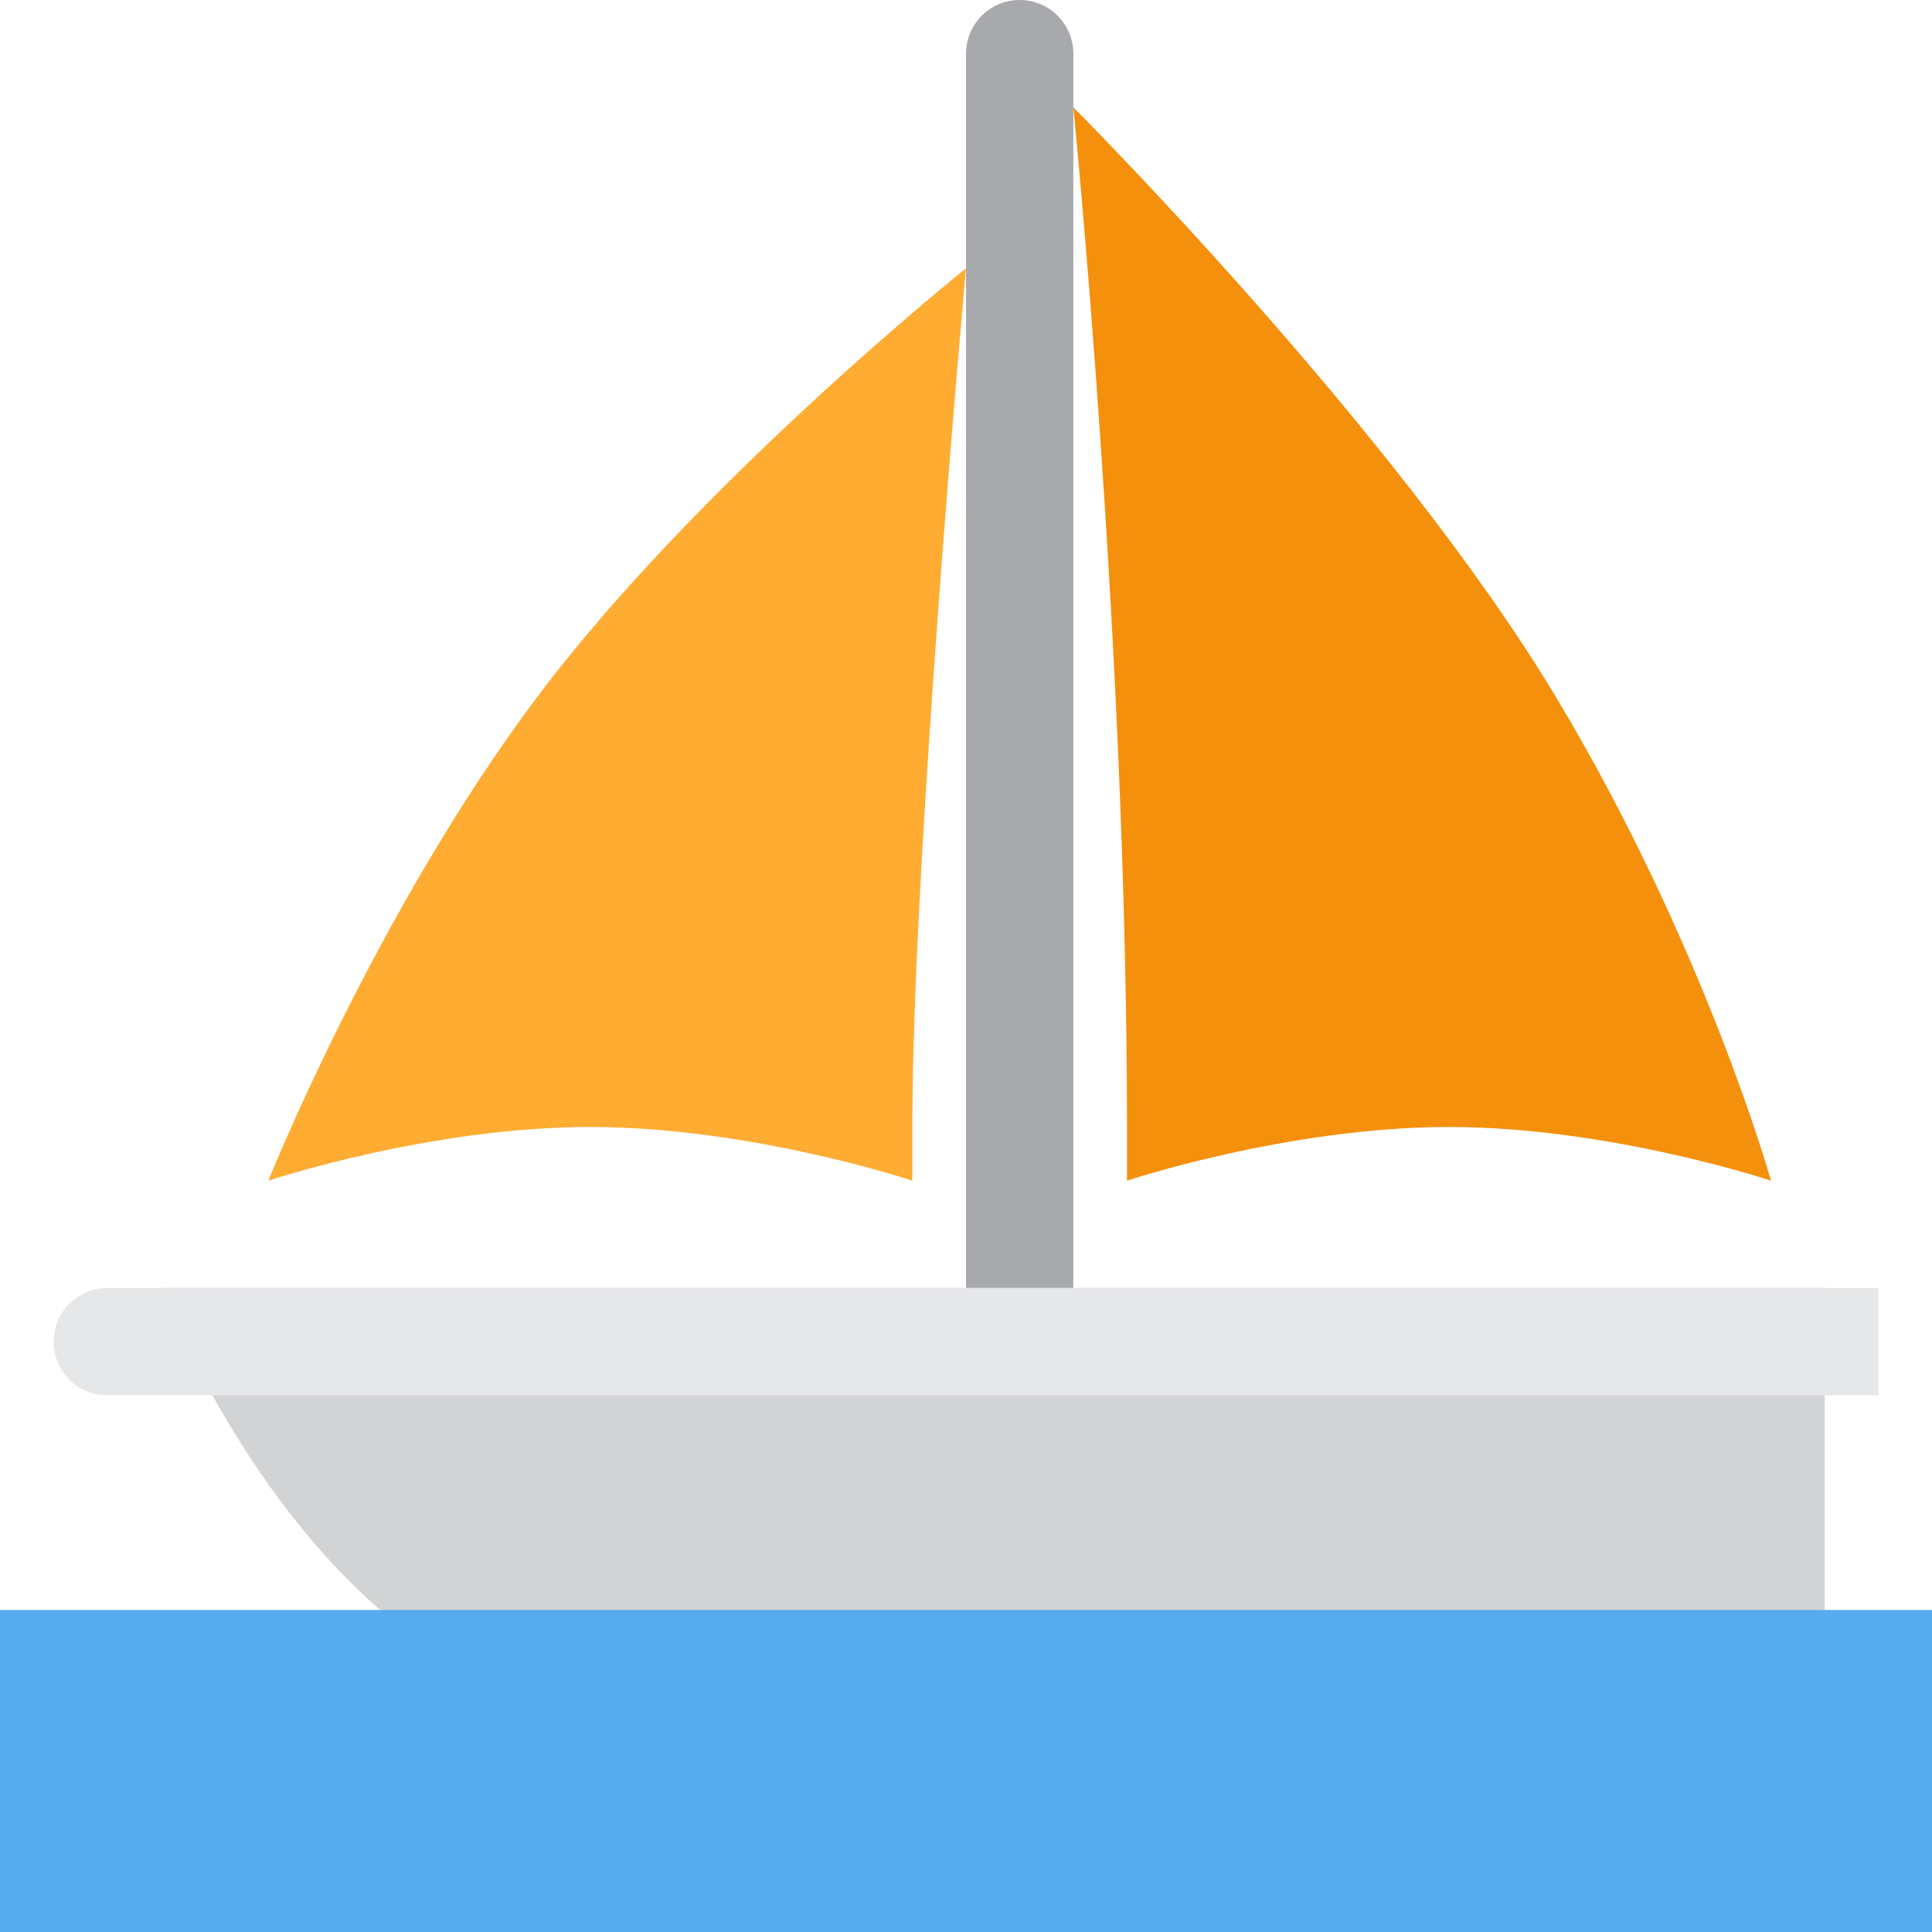
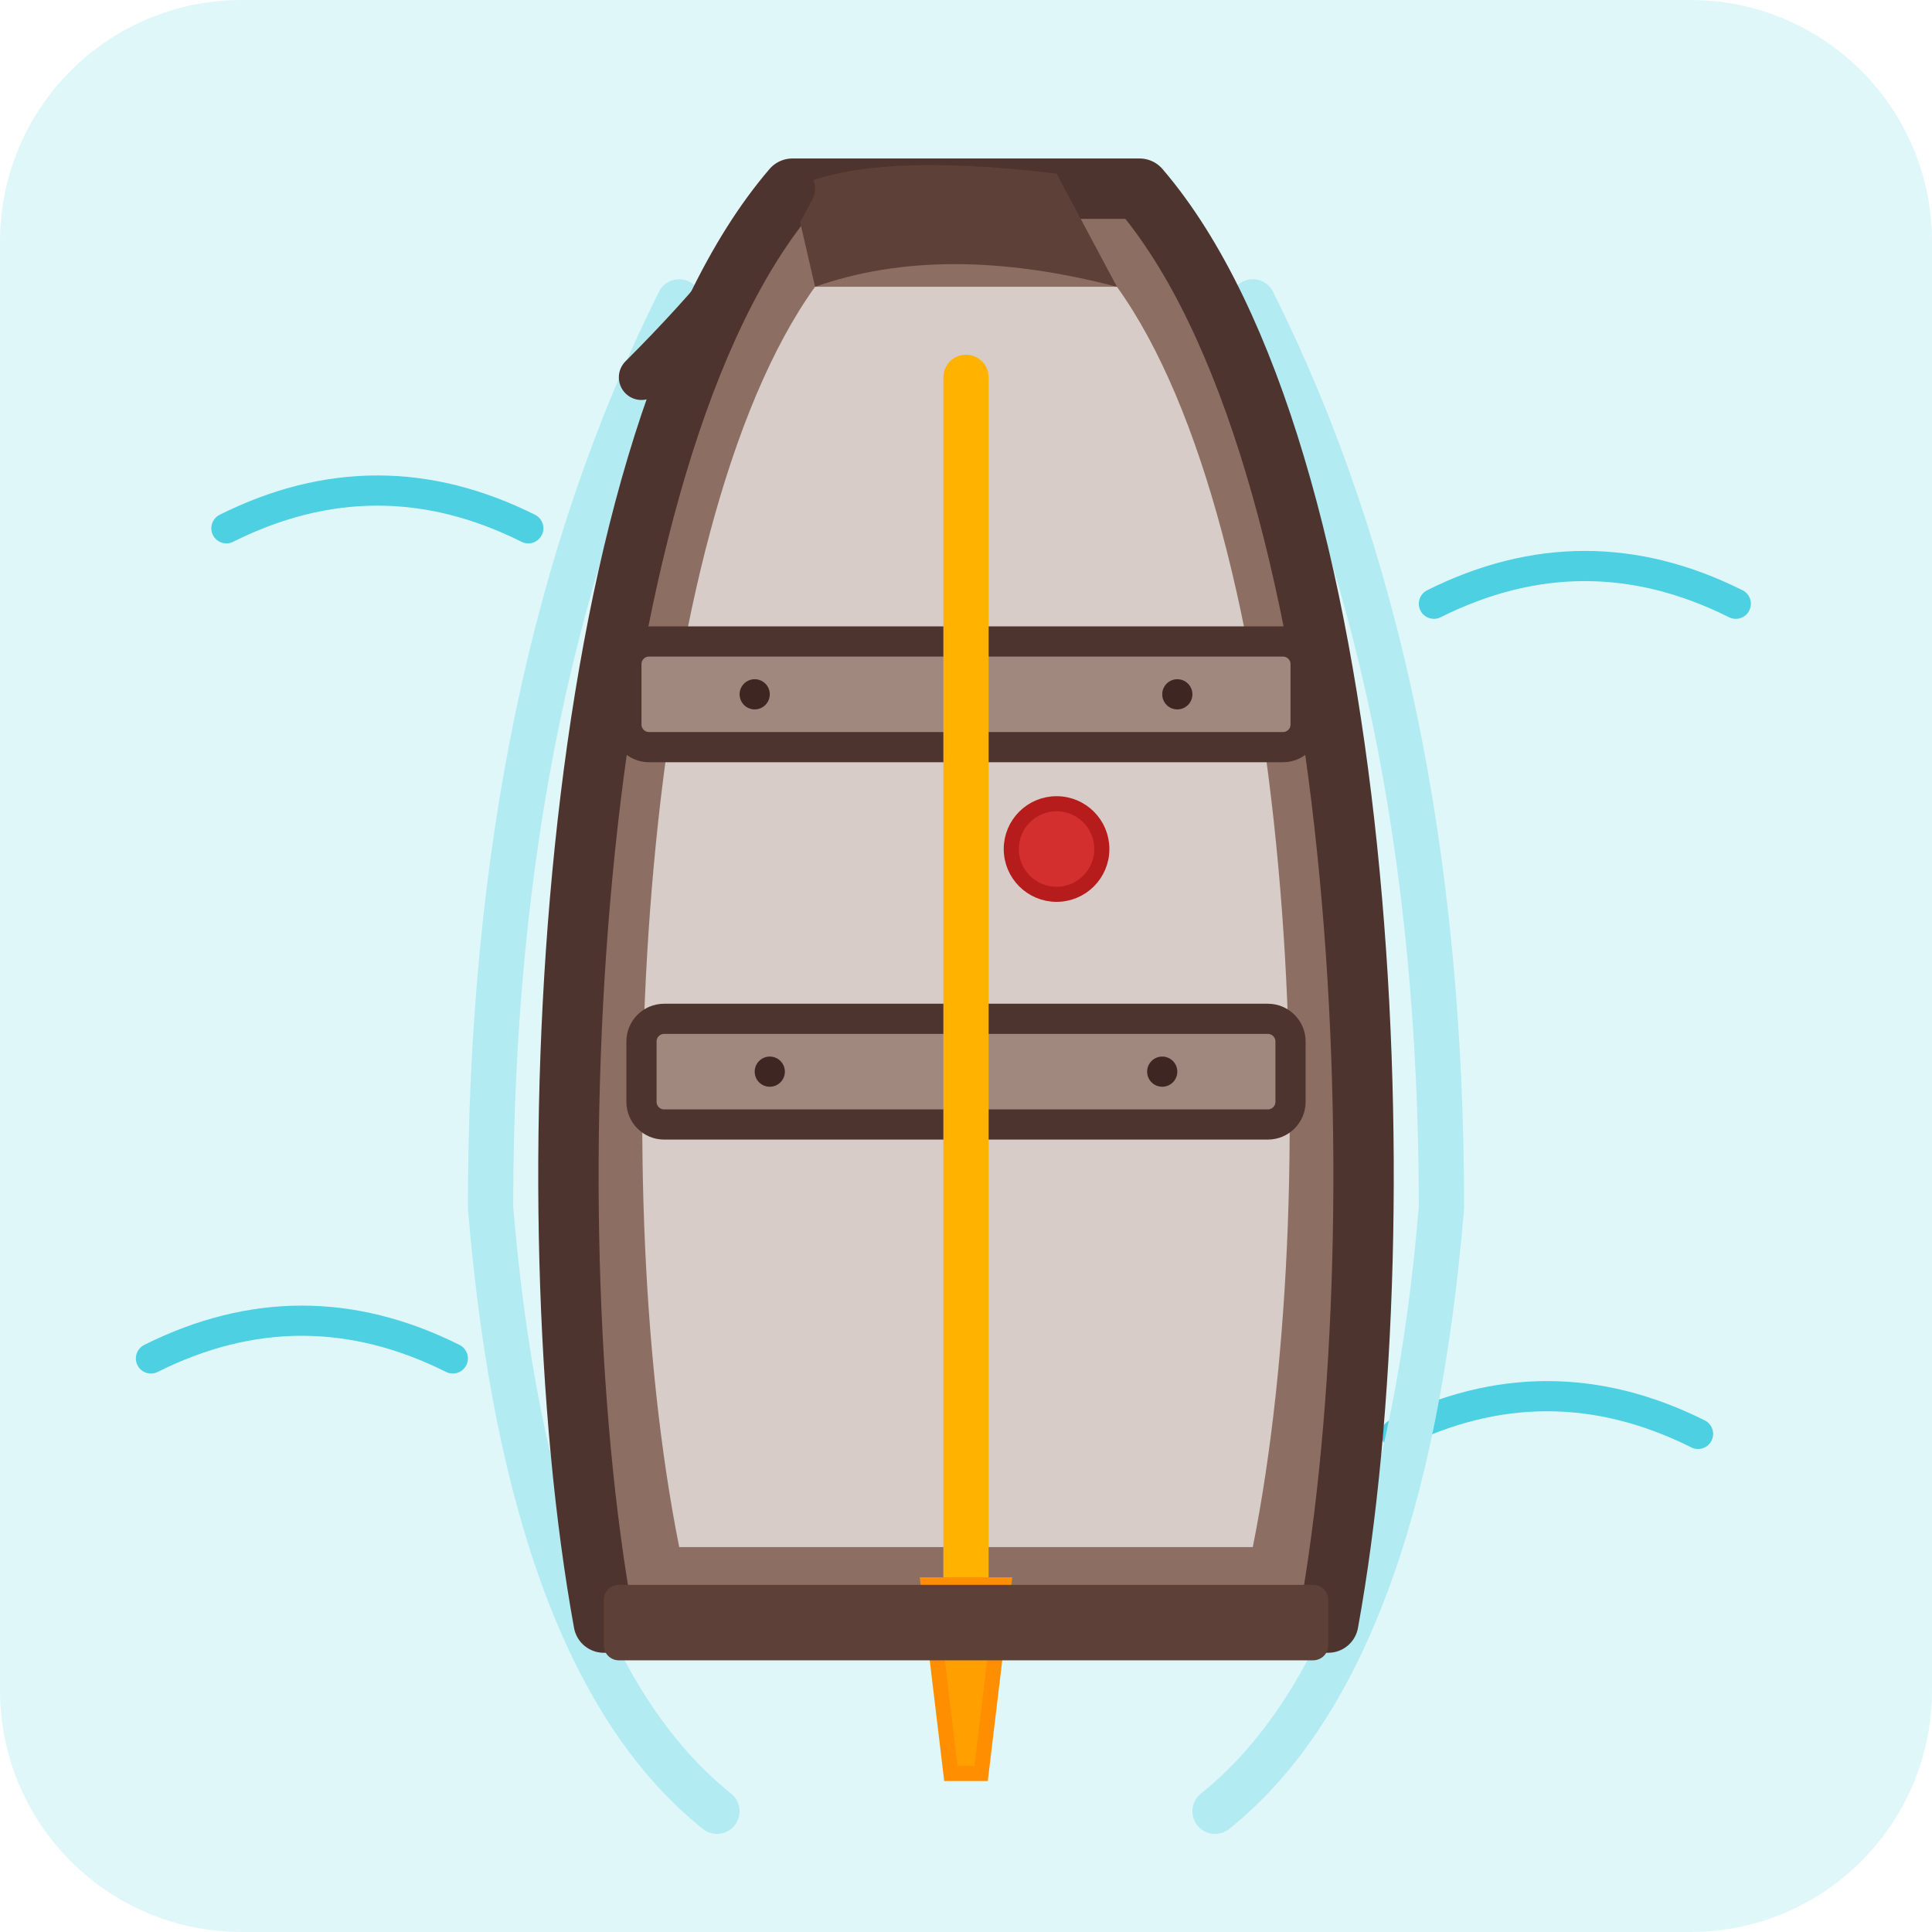
- <svg xmlns="http://www.w3.org/2000/svg" viewBox="0 0 36 36">
-   <path fill="#A7A9AC" d="M20 26c0 .553-.447 1-1 1-.552 0-1-.447-1-1V1c0-.552.448-1 1-1 .553 0 1 .448 1 1v25z" />
-   <path fill="#D1D3D4" d="M3 24h31v8H12c-6 0-9-8-9-8z" />
-   <path fill="#55ACEE" d="M0 30h36v6H0z" />
-   <path fill="#FFAC33" d="M5 22s2-5 5-9 8-8 8-8-1 11-1 16v1s-3-1-6-1-6 1-6 1z" />
-   <path fill="#F4900C" d="M20 2s6 6 9 11c2.771 4.618 4 9 4 9s-3-1-6-1-6 1-6 1v-1c0-9-1-19-1-19z" />
-   <path fill="#E6E7E8" d="M2 24c-.552 0-1 .447-1 1s.448 1 1 1h33v-2H2z" />
+ <svg xmlns="http://www.w3.org/2000/svg" viewBox="0 0 512 512">
+   <rect width="512" height="512" rx="64" fill="#E0F7FA" />
+   <path d="M60 140 Q100 120 140 140" fill="none" stroke="#4DD0E1" stroke-width="8" stroke-linecap="round" />
+   <path d="M380 160 Q420 140 460 160" fill="none" stroke="#4DD0E1" stroke-width="8" stroke-linecap="round" />
+   <path d="M40 360 Q80 340 120 360" fill="none" stroke="#4DD0E1" stroke-width="8" stroke-linecap="round" />
+   <path d="M370 380 Q410 360 450 380" fill="none" stroke="#4DD0E1" stroke-width="8" stroke-linecap="round" />
+   <path d="M180 80 Q130 180 130 320 Q140 440 190 480" fill="none" stroke="#B2EBF2" stroke-width="12" stroke-linecap="round" />
+   <path d="M332 80 Q382 180 382 320 Q372 440 322 480" fill="none" stroke="#B2EBF2" stroke-width="12" stroke-linecap="round" />
+   <path d="M210 50 C150 120 140 320 160 430 L352 430 C372 320 362 120 302 50 Z" fill="#8D6E63" stroke="#4E342E" stroke-width="16" stroke-linejoin="round" />
+   <path d="M216 76 C170 140 160 310 180 410 L332 410 C352 310 342 140 296 76 Z" fill="#D7CCC8" />
+   <path d="M210 50 Q230 40 280 46 L296 76 Q250 64 216 76 Z" fill="#5D4037" />
+   <path d="M210 50 Q200 70 170 100" fill="none" stroke="#4E342E" stroke-width="12" stroke-linecap="round" />
+   <rect x="166" y="170" width="180" height="28" rx="6" fill="#A1887F" stroke="#4E342E" stroke-width="8" />
+   <circle cx="200" cy="184" r="4" fill="#3E2723" />
+   <circle cx="312" cy="184" r="4" fill="#3E2723" />
+   <rect x="170" y="270" width="172" height="28" rx="6" fill="#A1887F" stroke="#4E342E" stroke-width="8" />
+   <circle cx="204" cy="284" r="4" fill="#3E2723" />
+   <circle cx="308" cy="284" r="4" fill="#3E2723" />
+   <line x1="256" y1="100" x2="256" y2="440" stroke="#FFB300" stroke-width="12" stroke-linecap="round" />
+   <polygon points="246,420 266,420 260,470 252,470" fill="#FFA000" stroke="#FF8F00" stroke-width="4" />
+   <circle cx="280" cy="225" r="12" fill="#D32F2F" stroke="#B71C1C" stroke-width="4" />
+   <rect x="160" y="420" width="192" height="20" rx="4" fill="#5D4037" />
</svg>
